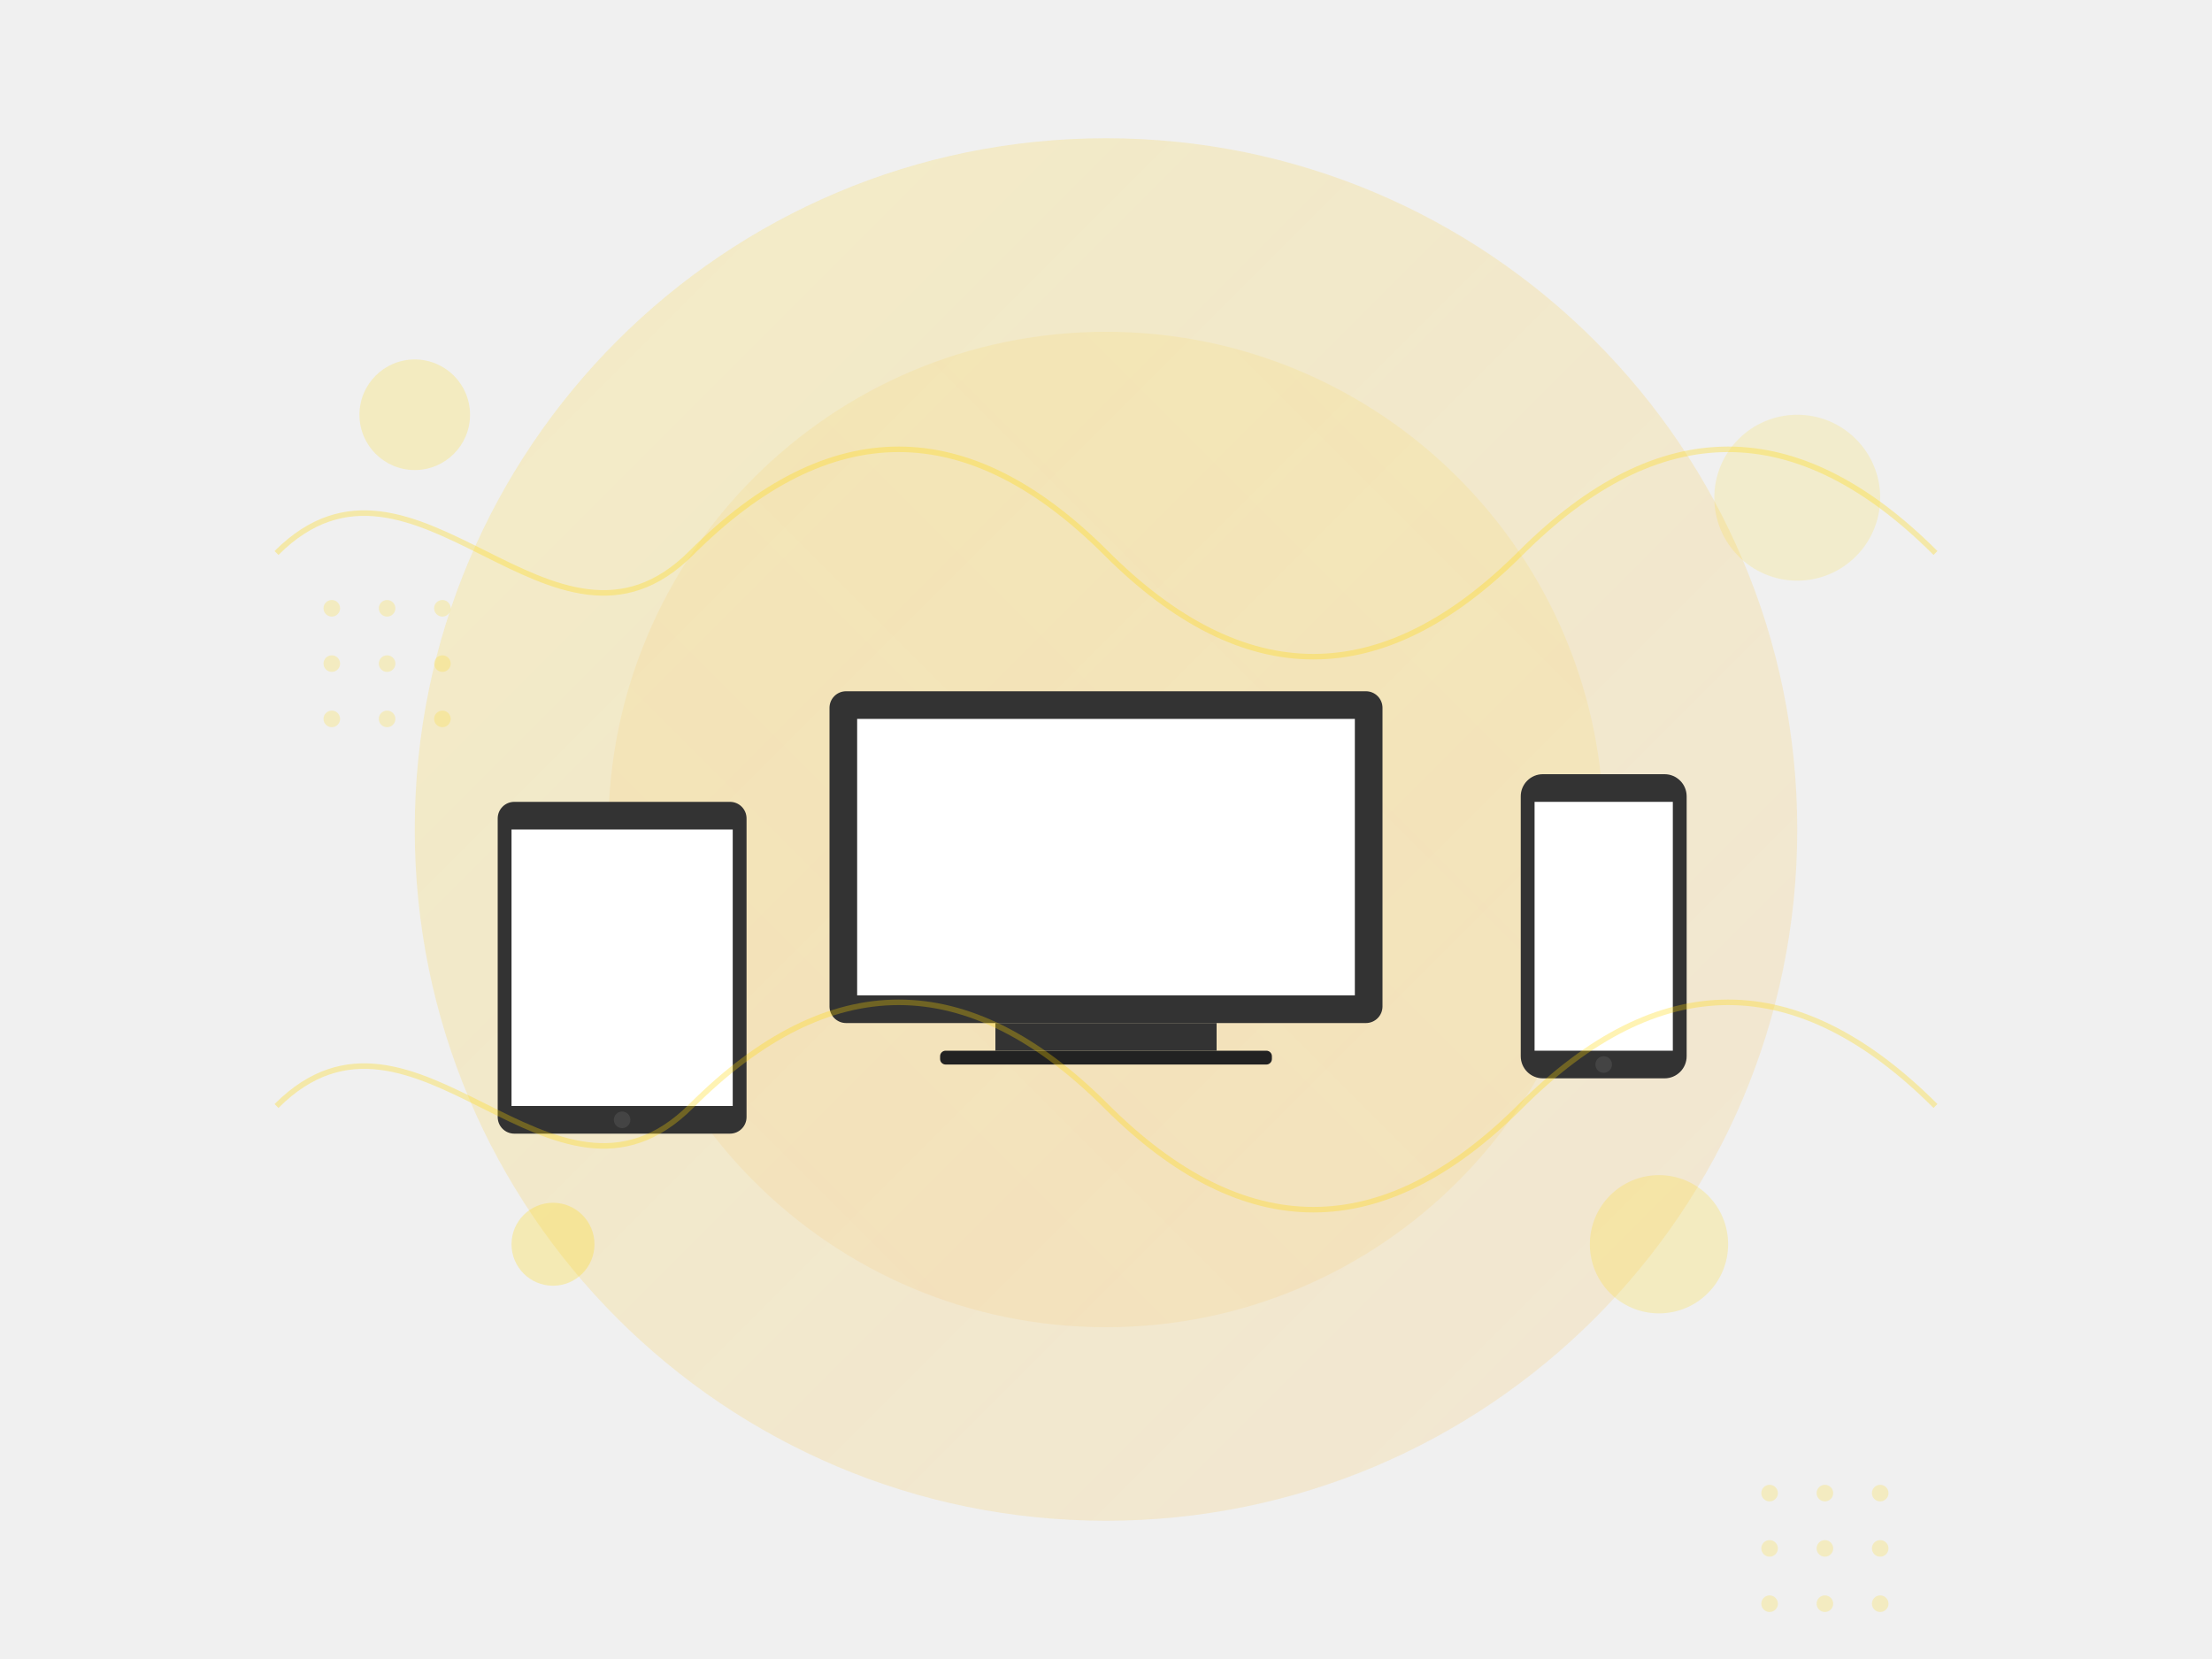
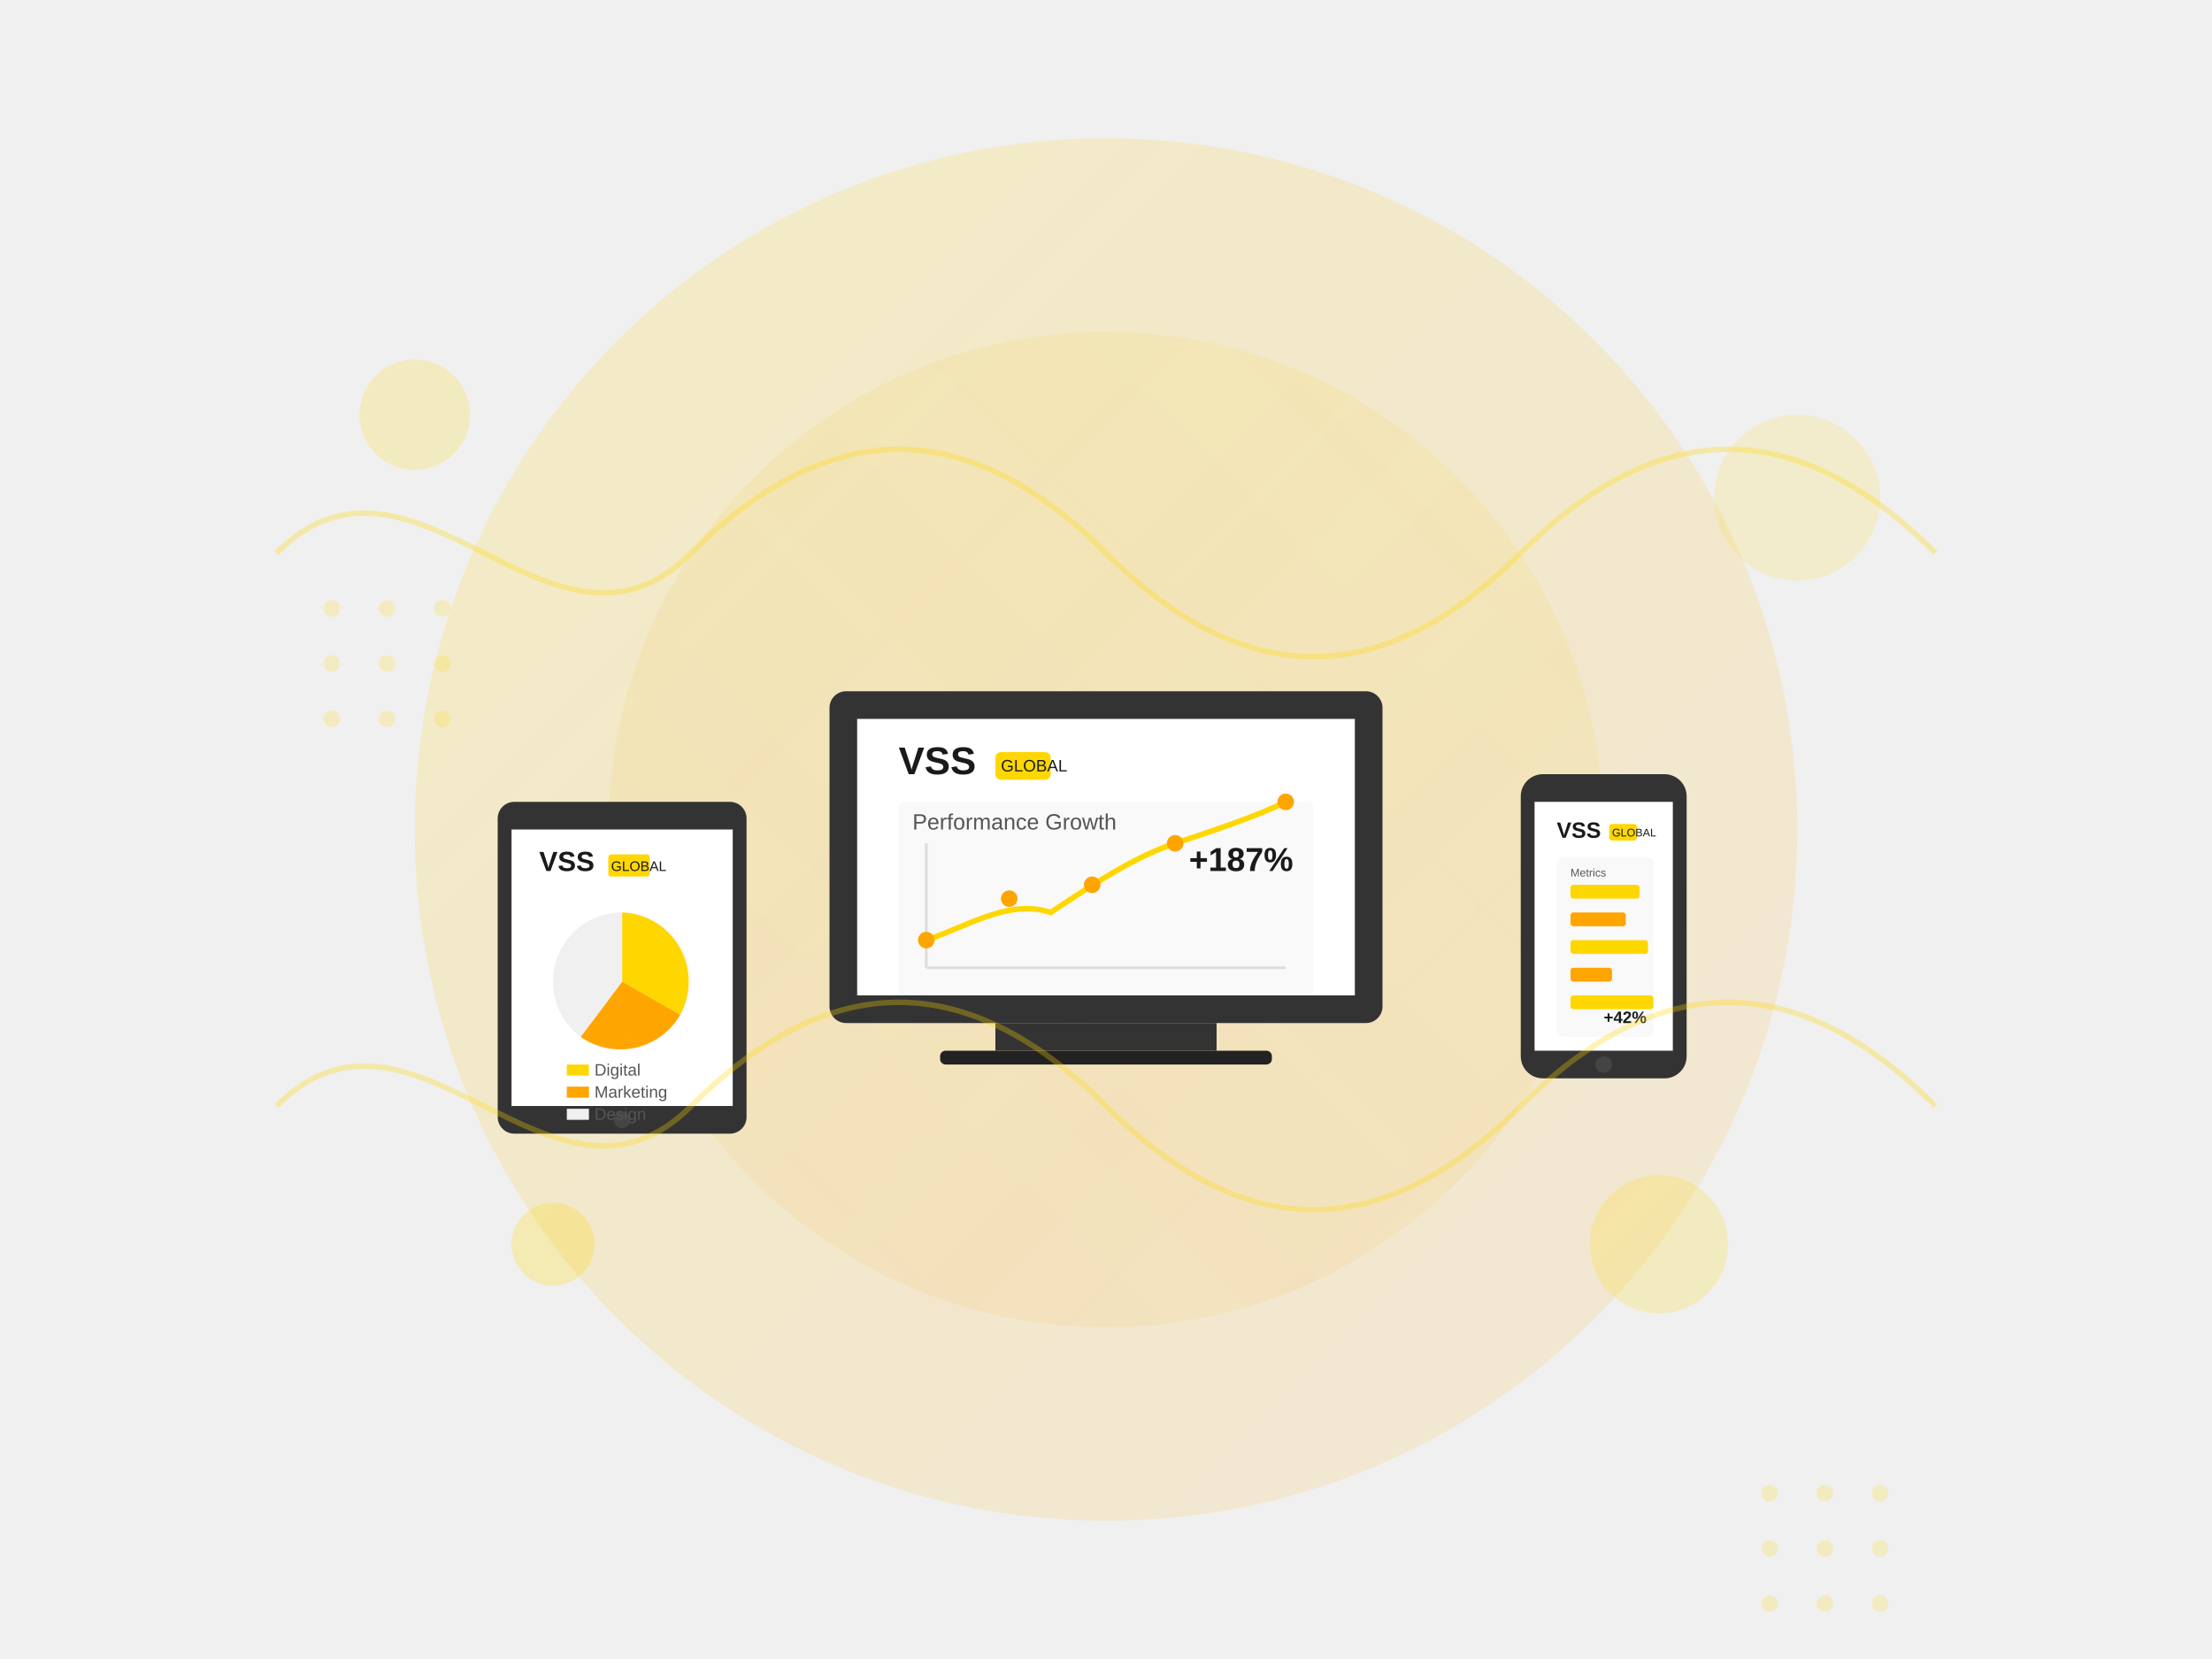
<svg xmlns="http://www.w3.org/2000/svg" width="800px" height="600px" viewBox="0 0 800 600" version="1.1">
  <defs>
    <linearGradient x1="0%" y1="0%" x2="100%" y2="100%" id="linearGradient-1">
      <stop stop-color="#FFD700" stop-opacity="0.3" offset="0%" />
      <stop stop-color="#FFA500" stop-opacity="0.2" offset="100%" />
    </linearGradient>
    <linearGradient x1="100%" y1="0%" x2="0%" y2="100%" id="linearGradient-2">
      <stop stop-color="#FFD700" stop-opacity="0.2" offset="0%" />
      <stop stop-color="#FF8C00" stop-opacity="0.15" offset="100%" />
    </linearGradient>
  </defs>
  <g stroke="none" stroke-width="1" fill="none" fill-rule="evenodd">
    <circle fill="url(#linearGradient-1)" cx="400" cy="300" r="250" opacity="0.6" />
    <circle fill="url(#linearGradient-2)" cx="400" cy="300" r="180" opacity="0.5" />
    <g transform="translate(300, 250)">
      <rect fill="#333333" x="0" y="0" width="200" height="120" rx="6" />
      <rect fill="#FFFFFF" x="10" y="10" width="180" height="100" />
      <rect fill="#333333" x="60" y="120" width="80" height="10" />
      <rect fill="#222222" x="40" y="130" width="120" height="5" rx="2" />
+       <g transform="translate(20, 15)">
+         <text font-family="Arial, sans-serif" font-weight="bold" font-size="14" fill="#1a1a1a">
+           <tspan x="5" y="15">VSS</tspan>
+         </text>
+         <rect fill="#FFD700" x="40" y="7" width="20" height="10" rx="2" />
+         <text font-family="Arial, sans-serif" font-size="6" fill="#1a1a1a">
+           <tspan x="42" y="14">GLOBAL</tspan>
+         </text>
+         <rect fill="#f9f9f9" x="5" y="25" width="150" height="70" rx="2" />
+         <text font-family="Arial, sans-serif" font-size="8" fill="#555555">
+           <tspan x="10" y="35">Performance Growth</tspan>
+         </text>
+         <line x1="15" y1="85" x2="145" y2="85" stroke="#dddddd" stroke-width="1" />
+         <line x1="15" y1="40" x2="15" y2="85" stroke="#dddddd" stroke-width="1" />
+         <path d="M15,75 C30,70 45,60 60,65 C75,55 90,45 105,40 C120,35 135,30 145,25" stroke="#FFD700" stroke-width="2" fill="none" />
+         <circle fill="#FFA500" cx="15" cy="75" r="3" />
+         <circle fill="#FFA500" cx="45" cy="60" r="3" />
+         <circle fill="#FFA500" cx="75" cy="55" r="3" />
+         <circle fill="#FFA500" cx="105" cy="40" r="3" />
+         <circle fill="#FFA500" cx="145" cy="25" r="3" />
+         <text font-family="Arial, sans-serif" font-weight="bold" font-size="12" fill="#1a1a1a">
+           <tspan x="110" y="50">+187%</tspan>
+         </text>
+       </g>
    </g>
    <g transform="translate(550, 280)">
      <rect fill="#333333" x="0" y="0" width="60" height="110" rx="8" />
      <rect fill="#FFFFFF" x="5" y="10" width="50" height="90" />
      <circle fill="#444444" cx="30" cy="105" r="3" />
+       <g transform="translate(10, 15)">
+         <text font-family="Arial, sans-serif" font-weight="bold" font-size="8" fill="#1a1a1a">
+           <tspan x="3" y="8">VSS</tspan>
+         </text>
+         <rect fill="#FFD700" x="22" y="3" width="10" height="6" rx="1" />
+         <text font-family="Arial, sans-serif" font-size="4" fill="#1a1a1a">
+           <tspan x="23" y="7.5">GLOBAL</tspan>
+         </text>
+         <rect fill="#f9f9f9" x="3" y="15" width="35" height="65" rx="2" />
+         <rect fill="#FFD700" x="8" y="25" width="25" height="5" rx="1" />
+         <rect fill="#FFA500" x="8" y="35" width="20" height="5" rx="1" />
+         <rect fill="#FFD700" x="8" y="45" width="28" height="5" rx="1" />
+         <rect fill="#FFA500" x="8" y="55" width="15" height="5" rx="1" />
+         <rect fill="#FFD700" x="8" y="65" width="30" height="5" rx="1" />
+         <text font-family="Arial, sans-serif" font-size="4" fill="#555555">
+           <tspan x="8" y="22">Metrics</tspan>
+         </text>
+         <text font-family="Arial, sans-serif" font-weight="bold" font-size="6" fill="#1a1a1a">
+           <tspan x="20" y="75">+42%</tspan>
+         </text>
+       </g>
    </g>
    <g transform="translate(180, 290)">
      <rect fill="#333333" x="0" y="0" width="90" height="120" rx="6" />
      <rect fill="#FFFFFF" x="5" y="10" width="80" height="100" />
      <circle fill="#444444" cx="45" cy="115" r="3" />
+       <g transform="translate(10, 15)">
+         <text font-family="Arial, sans-serif" font-weight="bold" font-size="10" fill="#1a1a1a">
+           <tspan x="5" y="10">VSS</tspan>
+         </text>
+         <rect fill="#FFD700" x="30" y="4" width="15" height="8" rx="1" />
+         <text font-family="Arial, sans-serif" font-size="5" fill="#1a1a1a">
+           <tspan x="31" y="10">GLOBAL</tspan>
+         </text>
+         <circle fill="#f9f9f9" cx="35" cy="50" r="25" />
+         <path d="M35,50 L35,25 A25,25 0 0,1 56,62 z" fill="#FFD700" />
+         <path d="M35,50 L56,62 A25,25 0 0,1 20,70 z" fill="#FFA500" />
+         <path d="M35,50 L20,70 A25,25 0 0,1 35,25 z" fill="#f0f0f0" />
+         <rect fill="#FFD700" x="15" y="80" width="8" height="4" />
+         <text font-family="Arial, sans-serif" font-size="6" fill="#555555">
+           <tspan x="25" y="84">Digital</tspan>
+         </text>
+         <rect fill="#FFA500" x="15" y="88" width="8" height="4" />
+         <text font-family="Arial, sans-serif" font-size="6" fill="#555555">
+           <tspan x="25" y="92">Marketing</tspan>
+         </text>
+         <rect fill="#f0f0f0" x="15" y="96" width="8" height="4" />
+         <text font-family="Arial, sans-serif" font-size="6" fill="#555555">
+           <tspan x="25" y="100">Design</tspan>
+         </text>
+       </g>
    </g>
    <circle fill="#FFD700" opacity="0.2" cx="150" cy="150" r="20" />
    <circle fill="#FFD700" opacity="0.15" cx="650" cy="180" r="30" />
    <circle fill="#FFD700" opacity="0.25" cx="200" cy="450" r="15" />
    <circle fill="#FFD700" opacity="0.2" cx="600" cy="450" r="25" />
    <path d="M100,200 C150,150 200,250 250,200 S350,150 400,200 S500,250 550,200 S650,150 700,200" stroke="#FFD700" stroke-width="2" opacity="0.3" />
    <path d="M100,400 C150,350 200,450 250,400 S350,350 400,400 S500,450 550,400 S650,350 700,400" stroke="#FFD700" stroke-width="2" opacity="0.3" />
    <g opacity="0.2">
      <circle fill="#FFD700" cx="120" cy="220" r="3" />
      <circle fill="#FFD700" cx="140" cy="220" r="3" />
      <circle fill="#FFD700" cx="160" cy="220" r="3" />
      <circle fill="#FFD700" cx="120" cy="240" r="3" />
      <circle fill="#FFD700" cx="140" cy="240" r="3" />
      <circle fill="#FFD700" cx="160" cy="240" r="3" />
      <circle fill="#FFD700" cx="120" cy="260" r="3" />
      <circle fill="#FFD700" cx="140" cy="260" r="3" />
      <circle fill="#FFD700" cx="160" cy="260" r="3" />
    </g>
    <g opacity="0.2" transform="translate(520, 320)">
      <circle fill="#FFD700" cx="120" cy="220" r="3" />
      <circle fill="#FFD700" cx="140" cy="220" r="3" />
      <circle fill="#FFD700" cx="160" cy="220" r="3" />
      <circle fill="#FFD700" cx="120" cy="240" r="3" />
      <circle fill="#FFD700" cx="140" cy="240" r="3" />
      <circle fill="#FFD700" cx="160" cy="240" r="3" />
      <circle fill="#FFD700" cx="120" cy="260" r="3" />
      <circle fill="#FFD700" cx="140" cy="260" r="3" />
      <circle fill="#FFD700" cx="160" cy="260" r="3" />
    </g>
  </g>
</svg>
